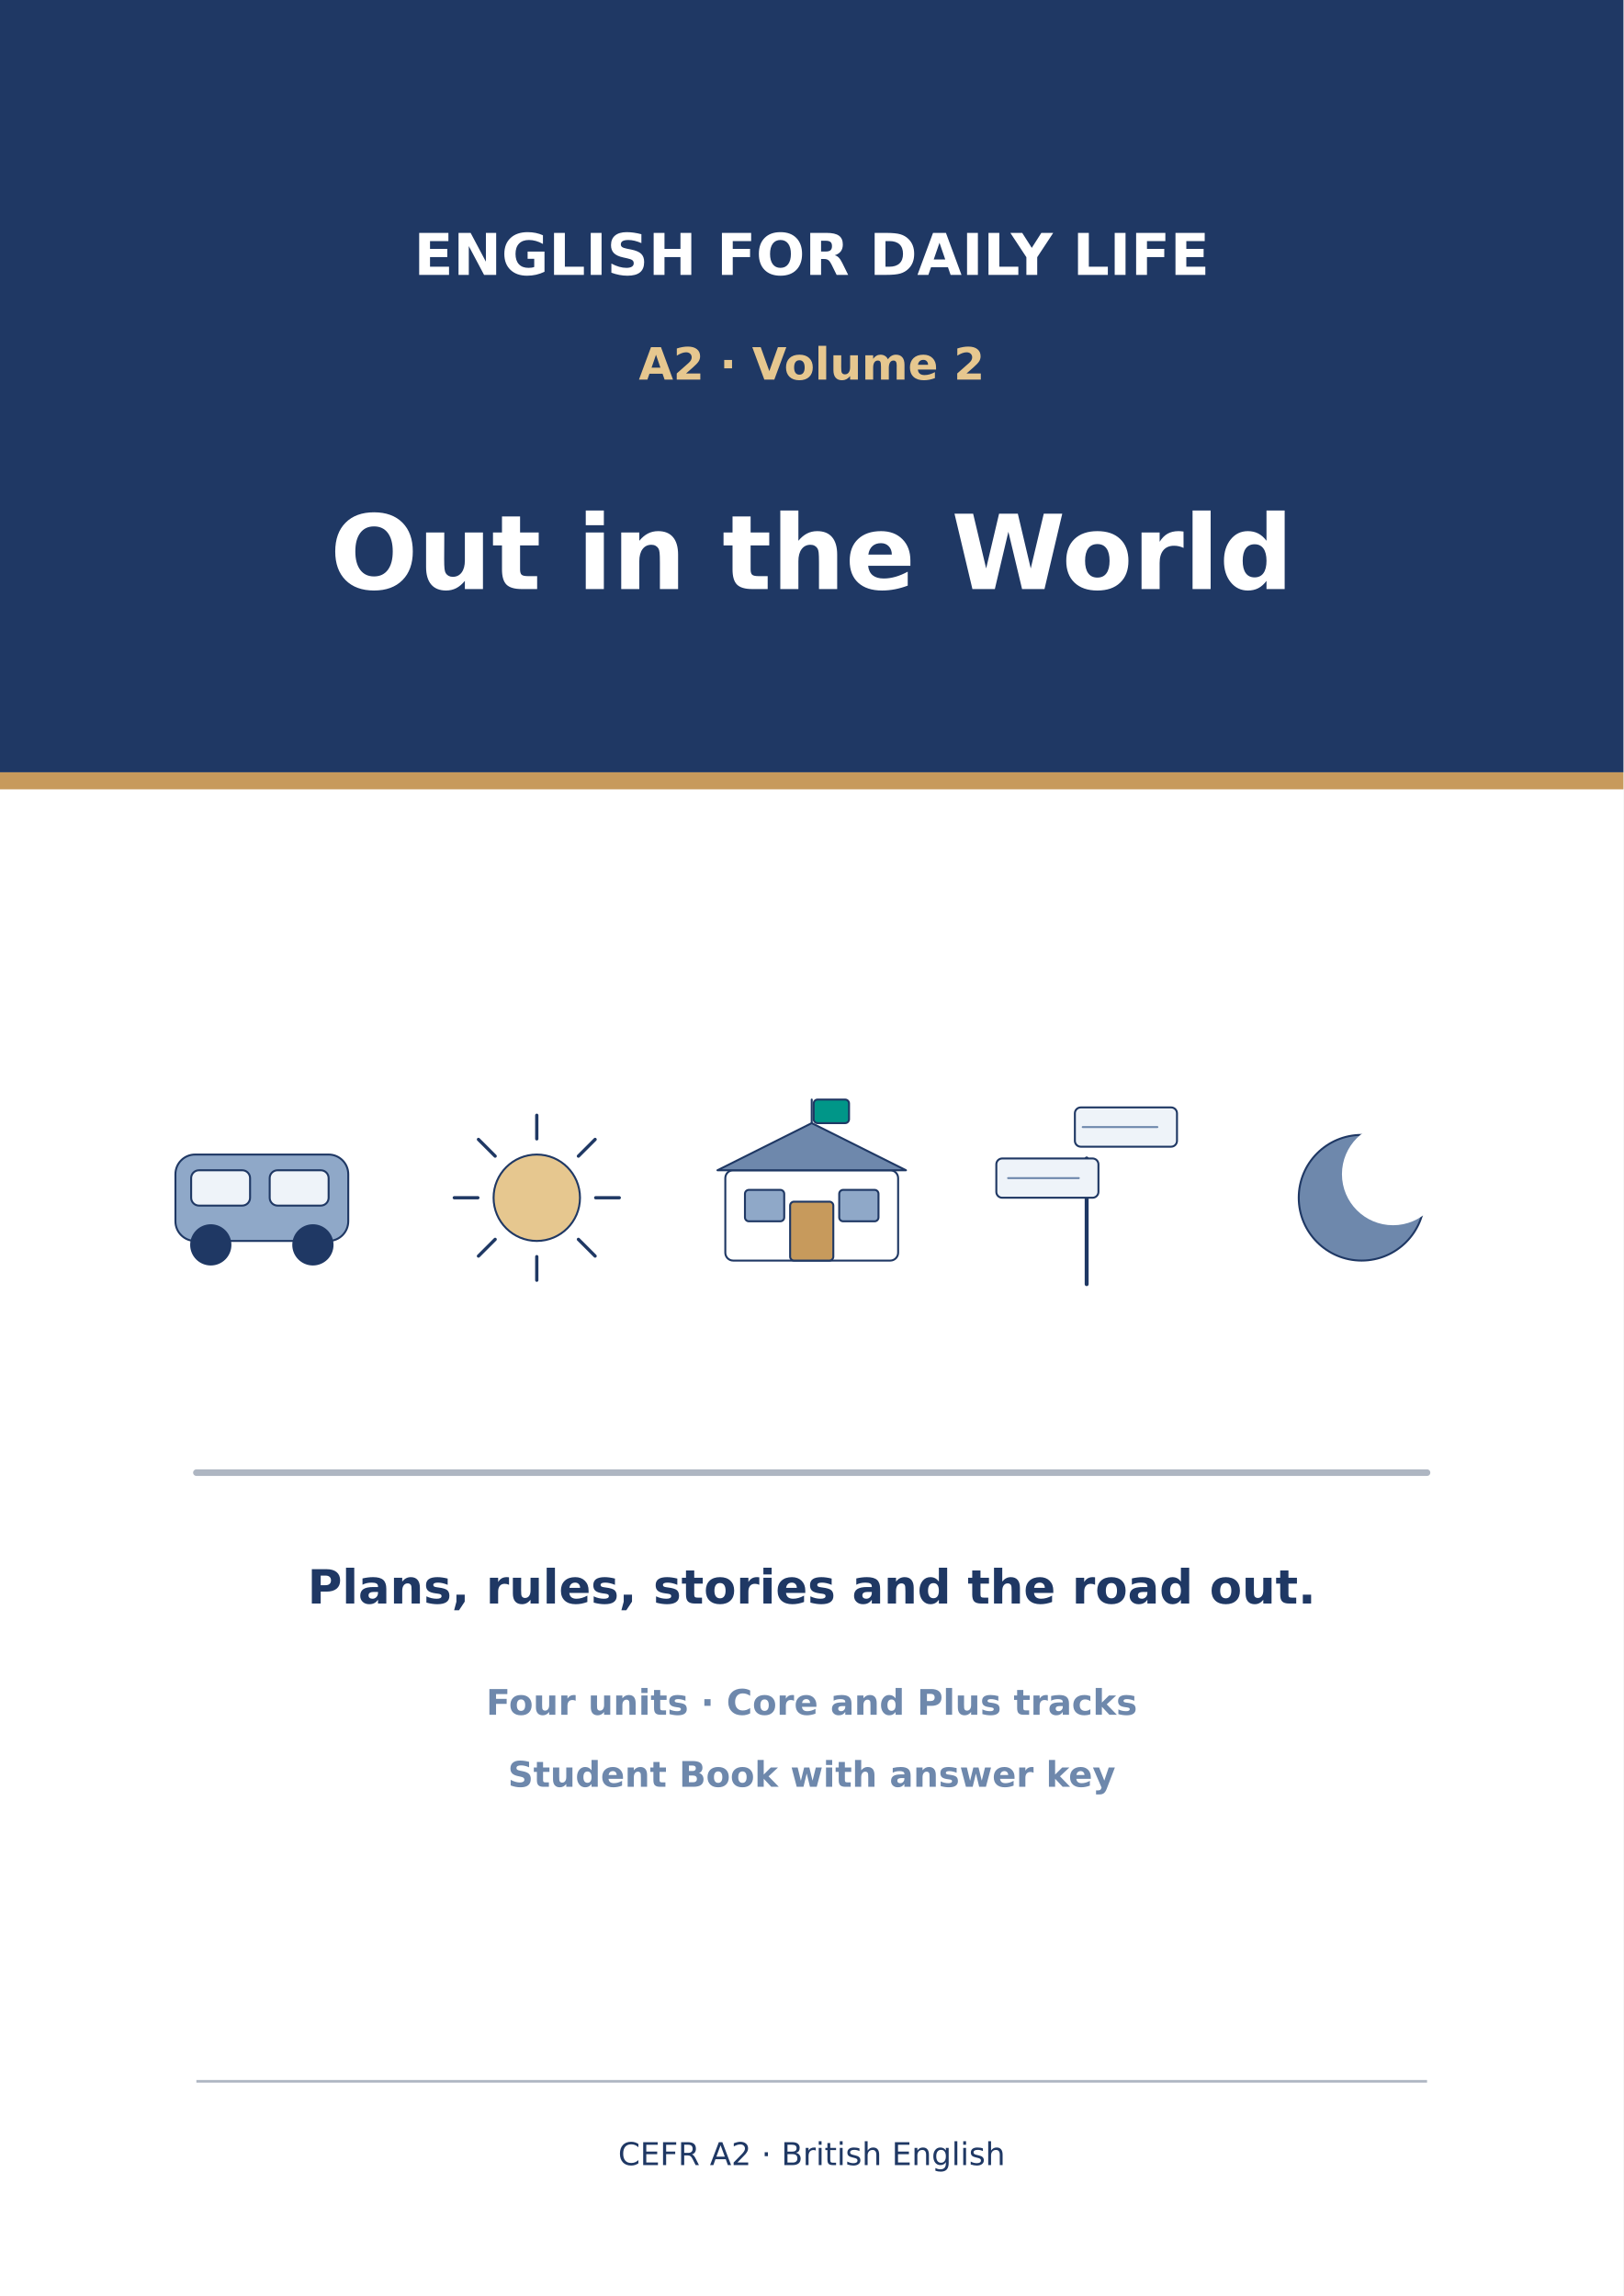
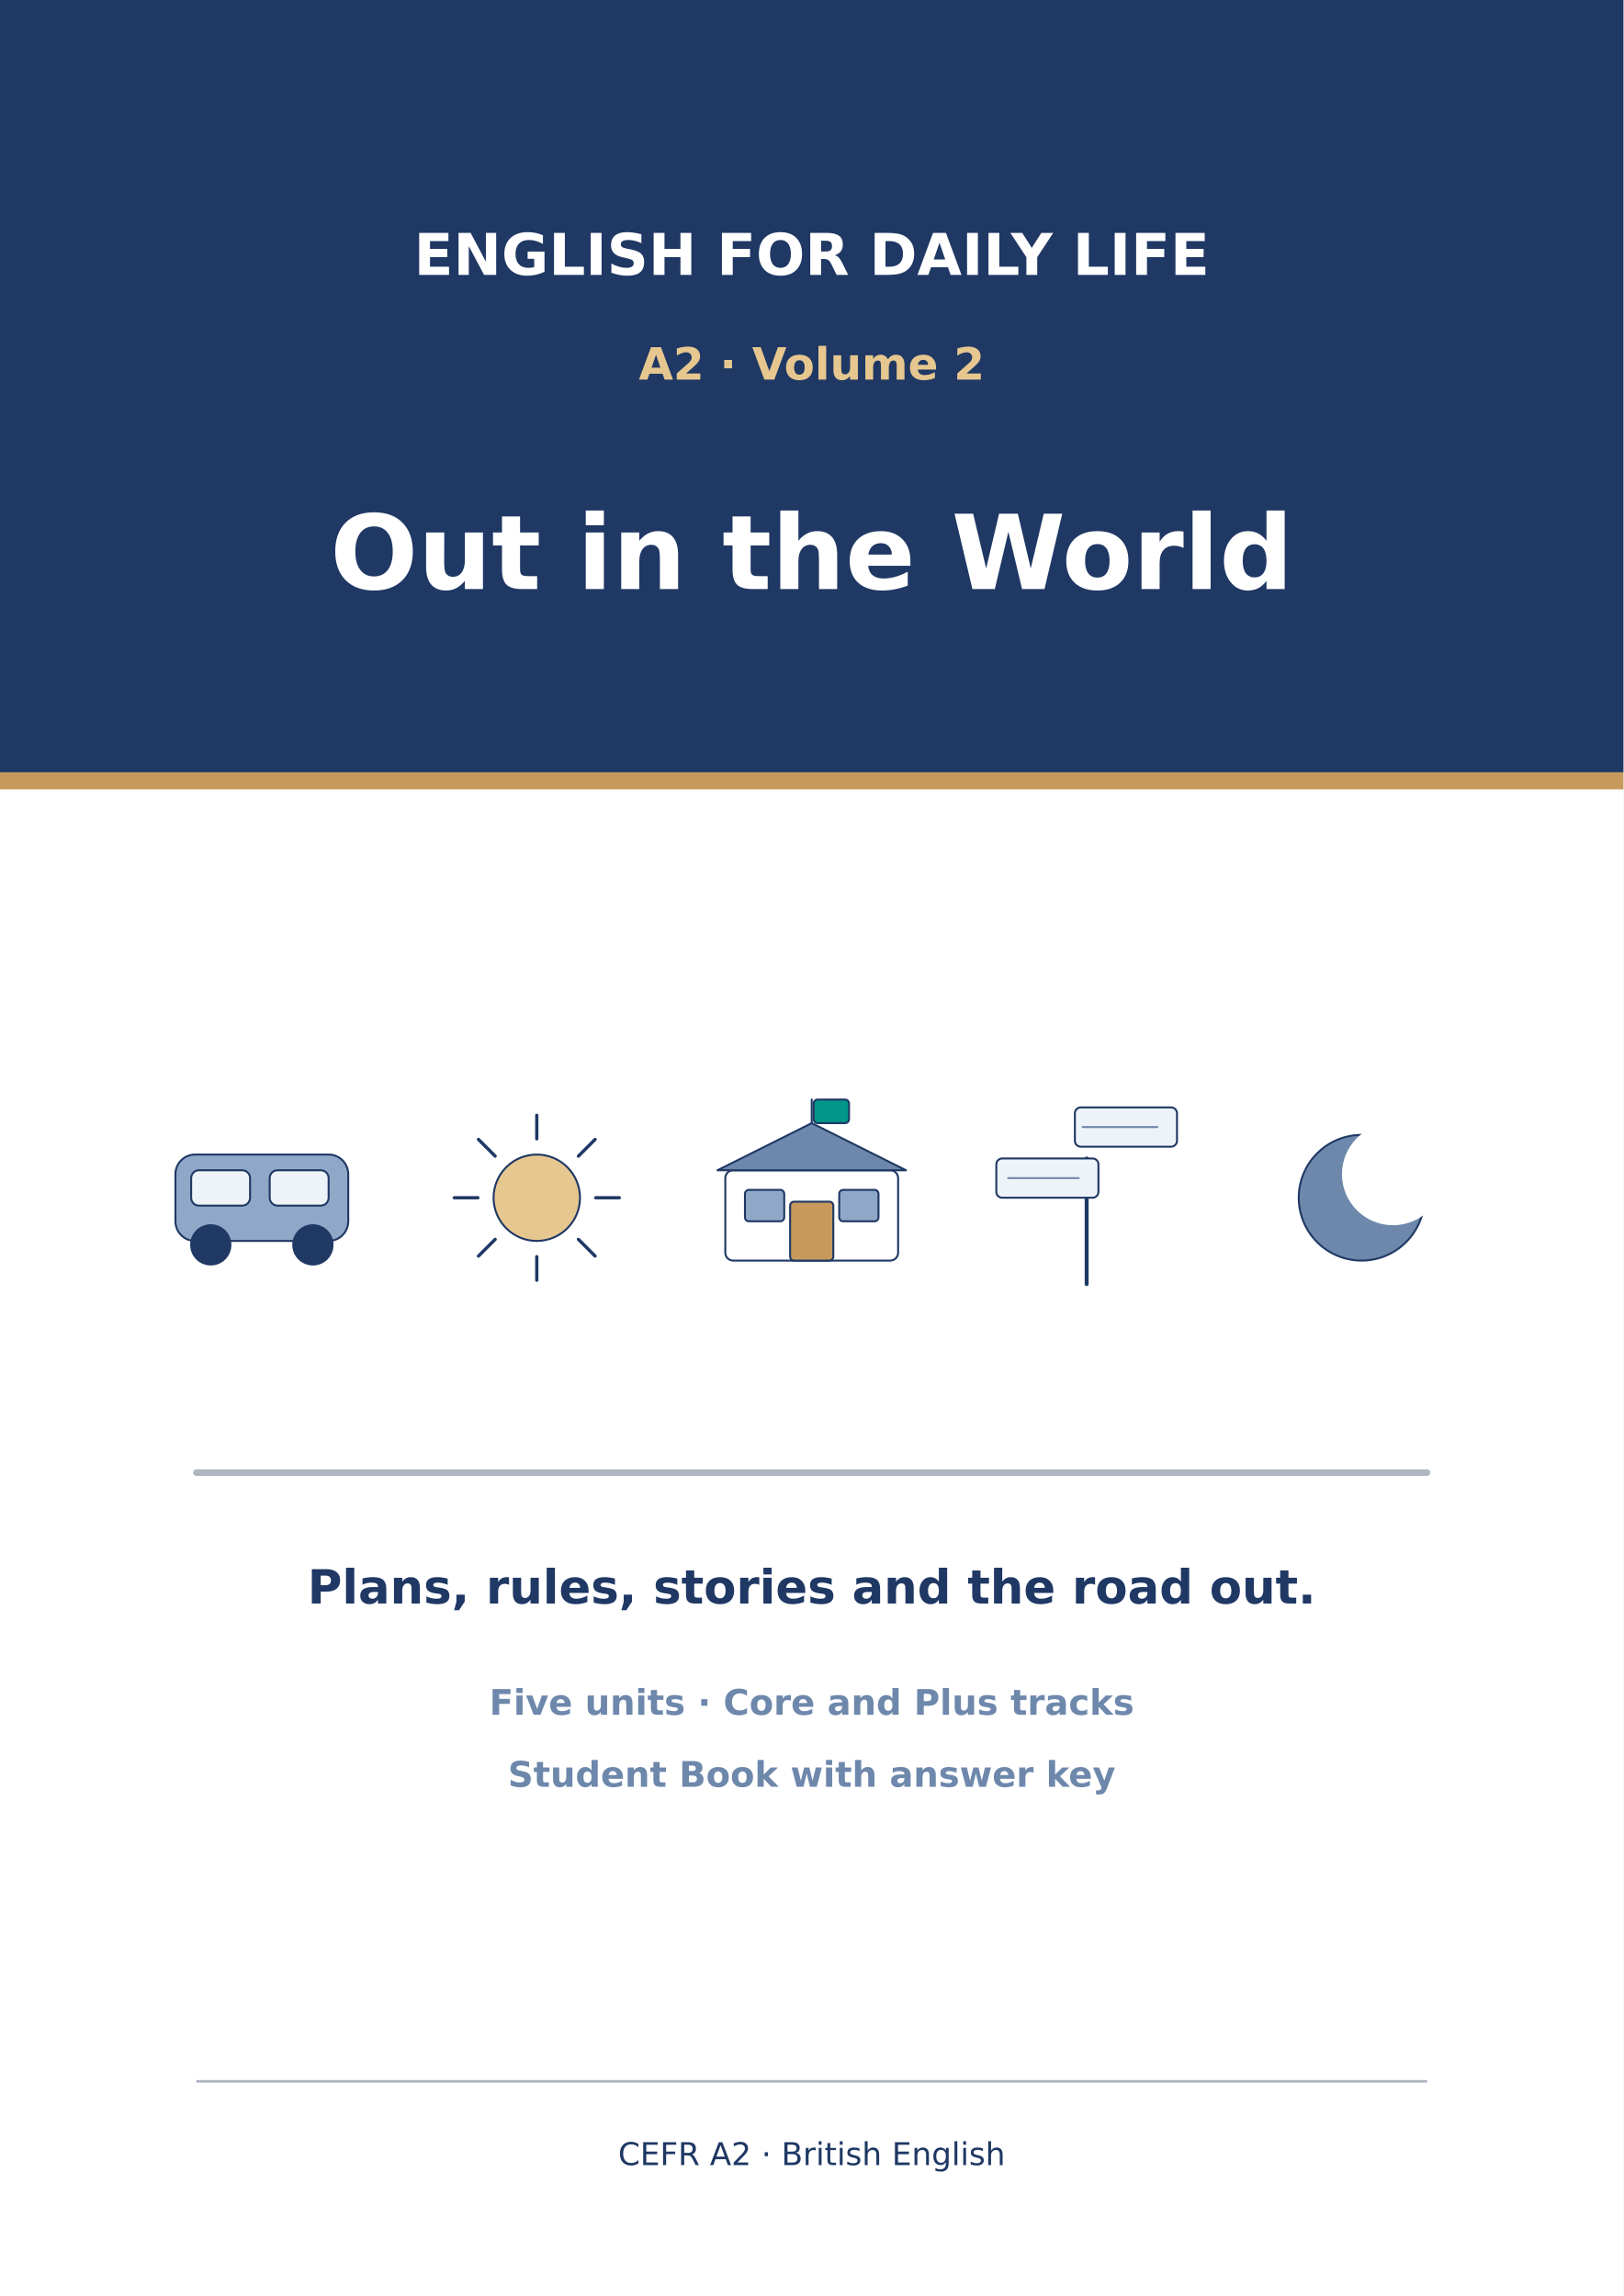
<svg xmlns="http://www.w3.org/2000/svg" width="2480" height="3508" viewBox="0 0 2480 3508">
  <rect width="2480" height="3508" fill="#FFFFFF" />
  <rect x="0.0" y="0.0" width="2480.0" height="1180.0" rx="0" fill="#1F3864" stroke="#1F3864" stroke-width="0" />
  <rect x="0.0" y="1180.0" width="2480.0" height="26.0" rx="0" fill="#C79A5C" stroke="#C79A5C" stroke-width="0" />
  <text x="1240.0" y="420.0" font-family="DejaVu Sans" font-size="88" font-weight="bold" fill="#FFFFFF" text-anchor="middle">ENGLISH FOR DAILY LIFE</text>
  <text x="1240.0" y="580.0" font-family="DejaVu Sans" font-size="68" font-weight="bold" fill="#E6C78F" text-anchor="middle">A2 · Volume 2</text>
  <text x="1240.0" y="900.0" font-family="DejaVu Sans" font-size="158" font-weight="bold" fill="#FFFFFF" text-anchor="middle">Out in the World</text>
  <rect x="268.0" y="1764.0" width="264.0" height="132.0" rx="30.0" fill="#8FA8C8" stroke="#1F3864" stroke-width="3" />
  <rect x="292.0" y="1788.0" width="90.0" height="54.0" rx="12.0" fill="#EEF3F9" stroke="#1F3864" stroke-width="3" />
  <rect x="412.0" y="1788.0" width="90.0" height="54.0" rx="12.0" fill="#EEF3F9" stroke="#1F3864" stroke-width="3" />
  <circle cx="322.0" cy="1902.0" r="30.0" fill="#1F3864" stroke="#1F3864" stroke-width="3" />
  <circle cx="478.0" cy="1902.0" r="30.0" fill="#1F3864" stroke="#1F3864" stroke-width="3" />
  <circle cx="820.0" cy="1830.0" r="66.0" fill="#E6C78F" stroke="#1F3864" stroke-width="3" />
  <line x1="910.0" y1="1830.0" x2="946.0" y2="1830.0" stroke="#1F3864" stroke-width="5" stroke-linecap="round" />
  <line x1="883.6" y1="1893.6" x2="909.1" y2="1919.1" stroke="#1F3864" stroke-width="5" stroke-linecap="round" />
  <line x1="820.0" y1="1920.0" x2="820.0" y2="1956.0" stroke="#1F3864" stroke-width="5" stroke-linecap="round" />
  <line x1="756.4" y1="1893.6" x2="730.9" y2="1919.1" stroke="#1F3864" stroke-width="5" stroke-linecap="round" />
  <line x1="730.0" y1="1830.0" x2="694.0" y2="1830.0" stroke="#1F3864" stroke-width="5" stroke-linecap="round" />
  <line x1="756.4" y1="1766.4" x2="730.9" y2="1740.9" stroke="#1F3864" stroke-width="5" stroke-linecap="round" />
  <line x1="820.0" y1="1740.0" x2="820.0" y2="1704.0" stroke="#1F3864" stroke-width="5" stroke-linecap="round" />
  <line x1="883.6" y1="1766.4" x2="909.1" y2="1740.9" stroke="#1F3864" stroke-width="5" stroke-linecap="round" />
  <rect x="1108.0" y="1788.0" width="264.0" height="138.0" rx="12.0" fill="#FFFFFF" stroke="#1F3864" stroke-width="3" />
  <path d="M 1096.0 1788.0 L 1240.0 1716.0 L 1384.0 1788.0 Z" fill="#6E88AC" stroke="#1F3864" stroke-width="3" stroke-linecap="round" stroke-linejoin="round" />
  <line x1="1240.0" y1="1716.0" x2="1240.0" y2="1680.0" stroke="#1F3864" stroke-width="3" stroke-linecap="round" />
  <rect x="1243.0" y="1680.0" width="54.0" height="36.0" rx="6.0" fill="#009688" stroke="#1F3864" stroke-width="3" />
  <rect x="1138.0" y="1818.0" width="60.0" height="48.0" rx="6.0" fill="#8FA8C8" stroke="#1F3864" stroke-width="3" />
  <rect x="1282.0" y="1818.0" width="60.0" height="48.0" rx="6.0" fill="#8FA8C8" stroke="#1F3864" stroke-width="3" />
  <rect x="1207.0" y="1836.0" width="66.0" height="90.0" rx="6.0" fill="#C79A5C" stroke="#1F3864" stroke-width="3" />
  <line x1="1660.0" y1="1962.0" x2="1660.0" y2="1770.0" stroke="#1F3864" stroke-width="6" stroke-linecap="round" />
  <rect x="1642.0" y="1692.0" width="156.0" height="60.0" rx="9.0" fill="#EEF3F9" stroke="#1F3864" stroke-width="3" />
  <line x1="1654.0" y1="1722.0" x2="1768.0" y2="1722.0" stroke="#6E88AC" stroke-width="3" stroke-linecap="round" />
  <rect x="1522.0" y="1770.0" width="156.0" height="60.0" rx="9.0" fill="#EEF3F9" stroke="#1F3864" stroke-width="3" />
  <line x1="1540.0" y1="1800.0" x2="1648.0" y2="1800.0" stroke="#6E88AC" stroke-width="3" stroke-linecap="round" />
  <circle cx="2080.0" cy="1830.0" r="96.0" fill="#6E88AC" stroke="#1F3864" stroke-width="3" />
  <circle cx="2128.0" cy="1794.0" r="78.0" fill="#FFFFFF" stroke="#1F3864" stroke-width="0" />
  <line x1="300.0" y1="2250.0" x2="2180.0" y2="2250.0" stroke="#AEB6C2" stroke-width="10" stroke-linecap="round" />
  <text x="1240.0" y="2450.0" font-family="DejaVu Sans" font-size="72" font-weight="bold" fill="#1F3864" text-anchor="middle">Plans, rules, stories and the road out.</text>
-   <text x="1240.0" y="2620.0" font-family="DejaVu Sans" font-size="54" font-weight="bold" fill="#6E88AC" text-anchor="middle">Four units · Core and Plus tracks</text>
+   <text x="1240.0" y="2620.0" font-family="DejaVu Sans" font-size="54" font-weight="bold" fill="#6E88AC" text-anchor="middle">Five units · Core and Plus tracks</text>
  <text x="1240.0" y="2730.0" font-family="DejaVu Sans" font-size="54" font-weight="bold" fill="#6E88AC" text-anchor="middle">Student Book with answer key</text>
  <rect x="300.0" y="3178.0" width="1880.0" height="4.0" rx="0" fill="#AEB6C2" stroke="#AEB6C2" stroke-width="0" />
  <text x="1240.0" y="3308.0" font-family="DejaVu Sans" font-size="48" font-weight="normal" fill="#1F3864" text-anchor="middle">CEFR A2 · British English</text>
</svg>
